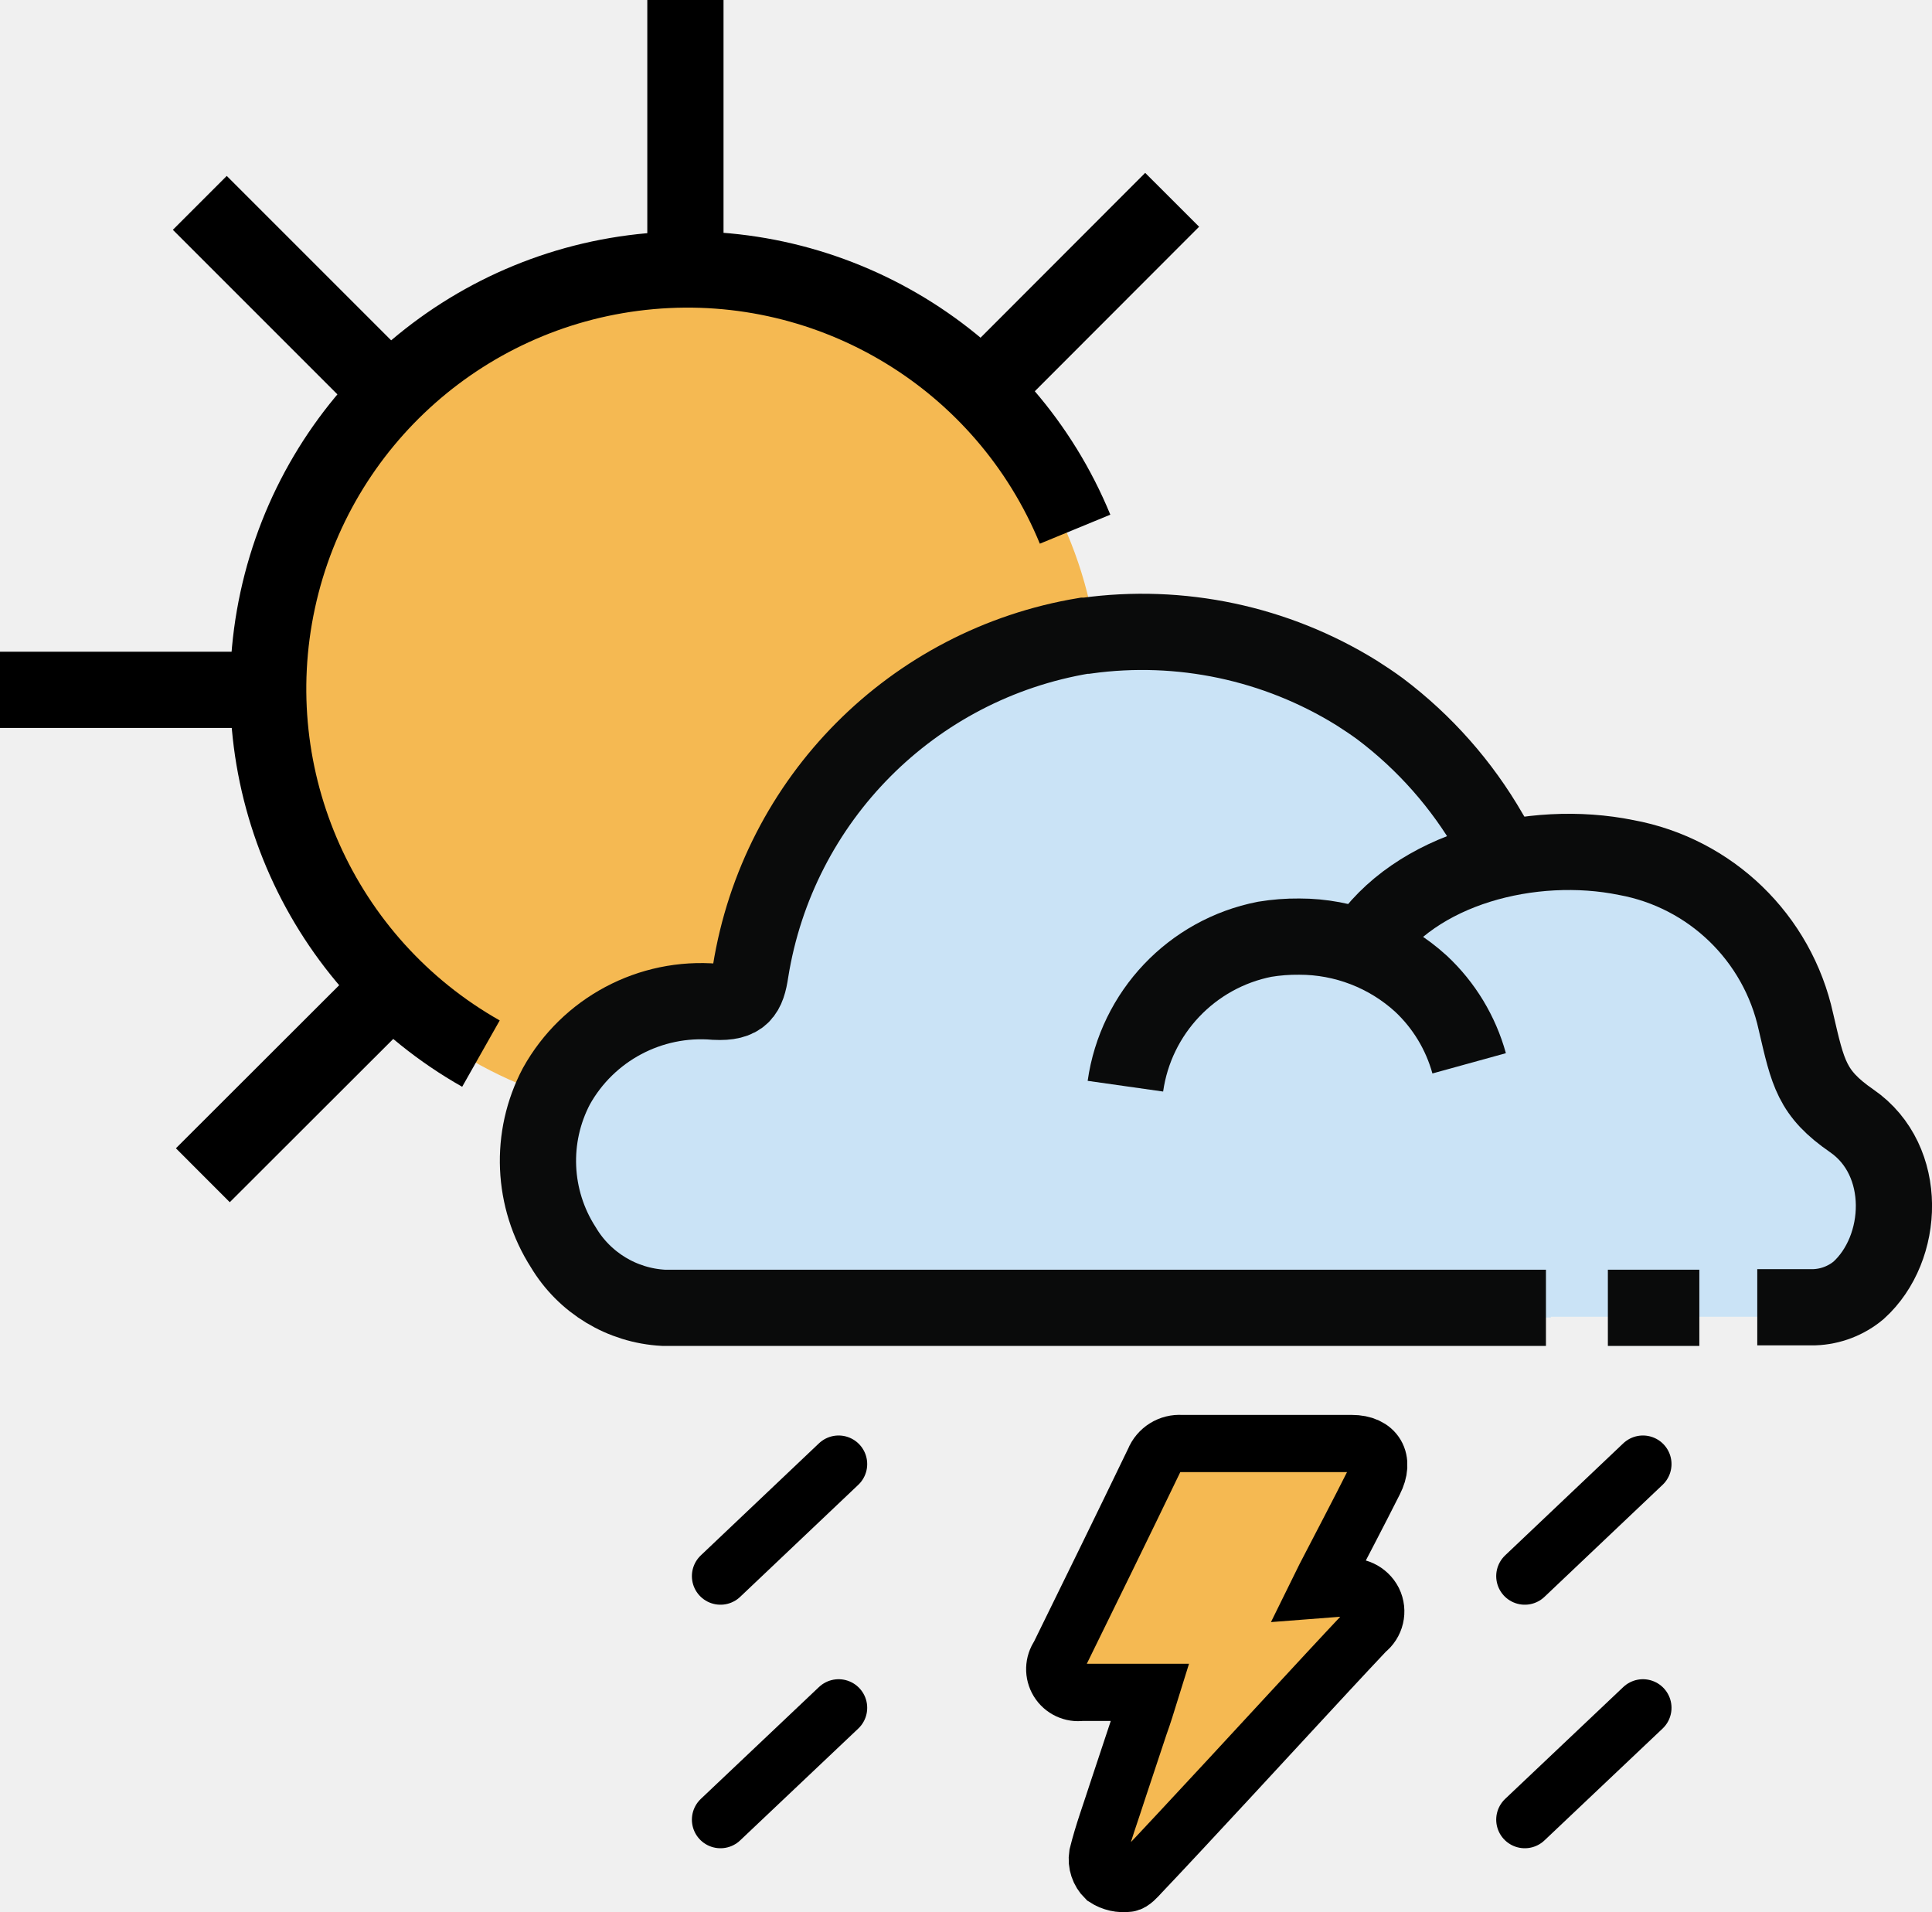
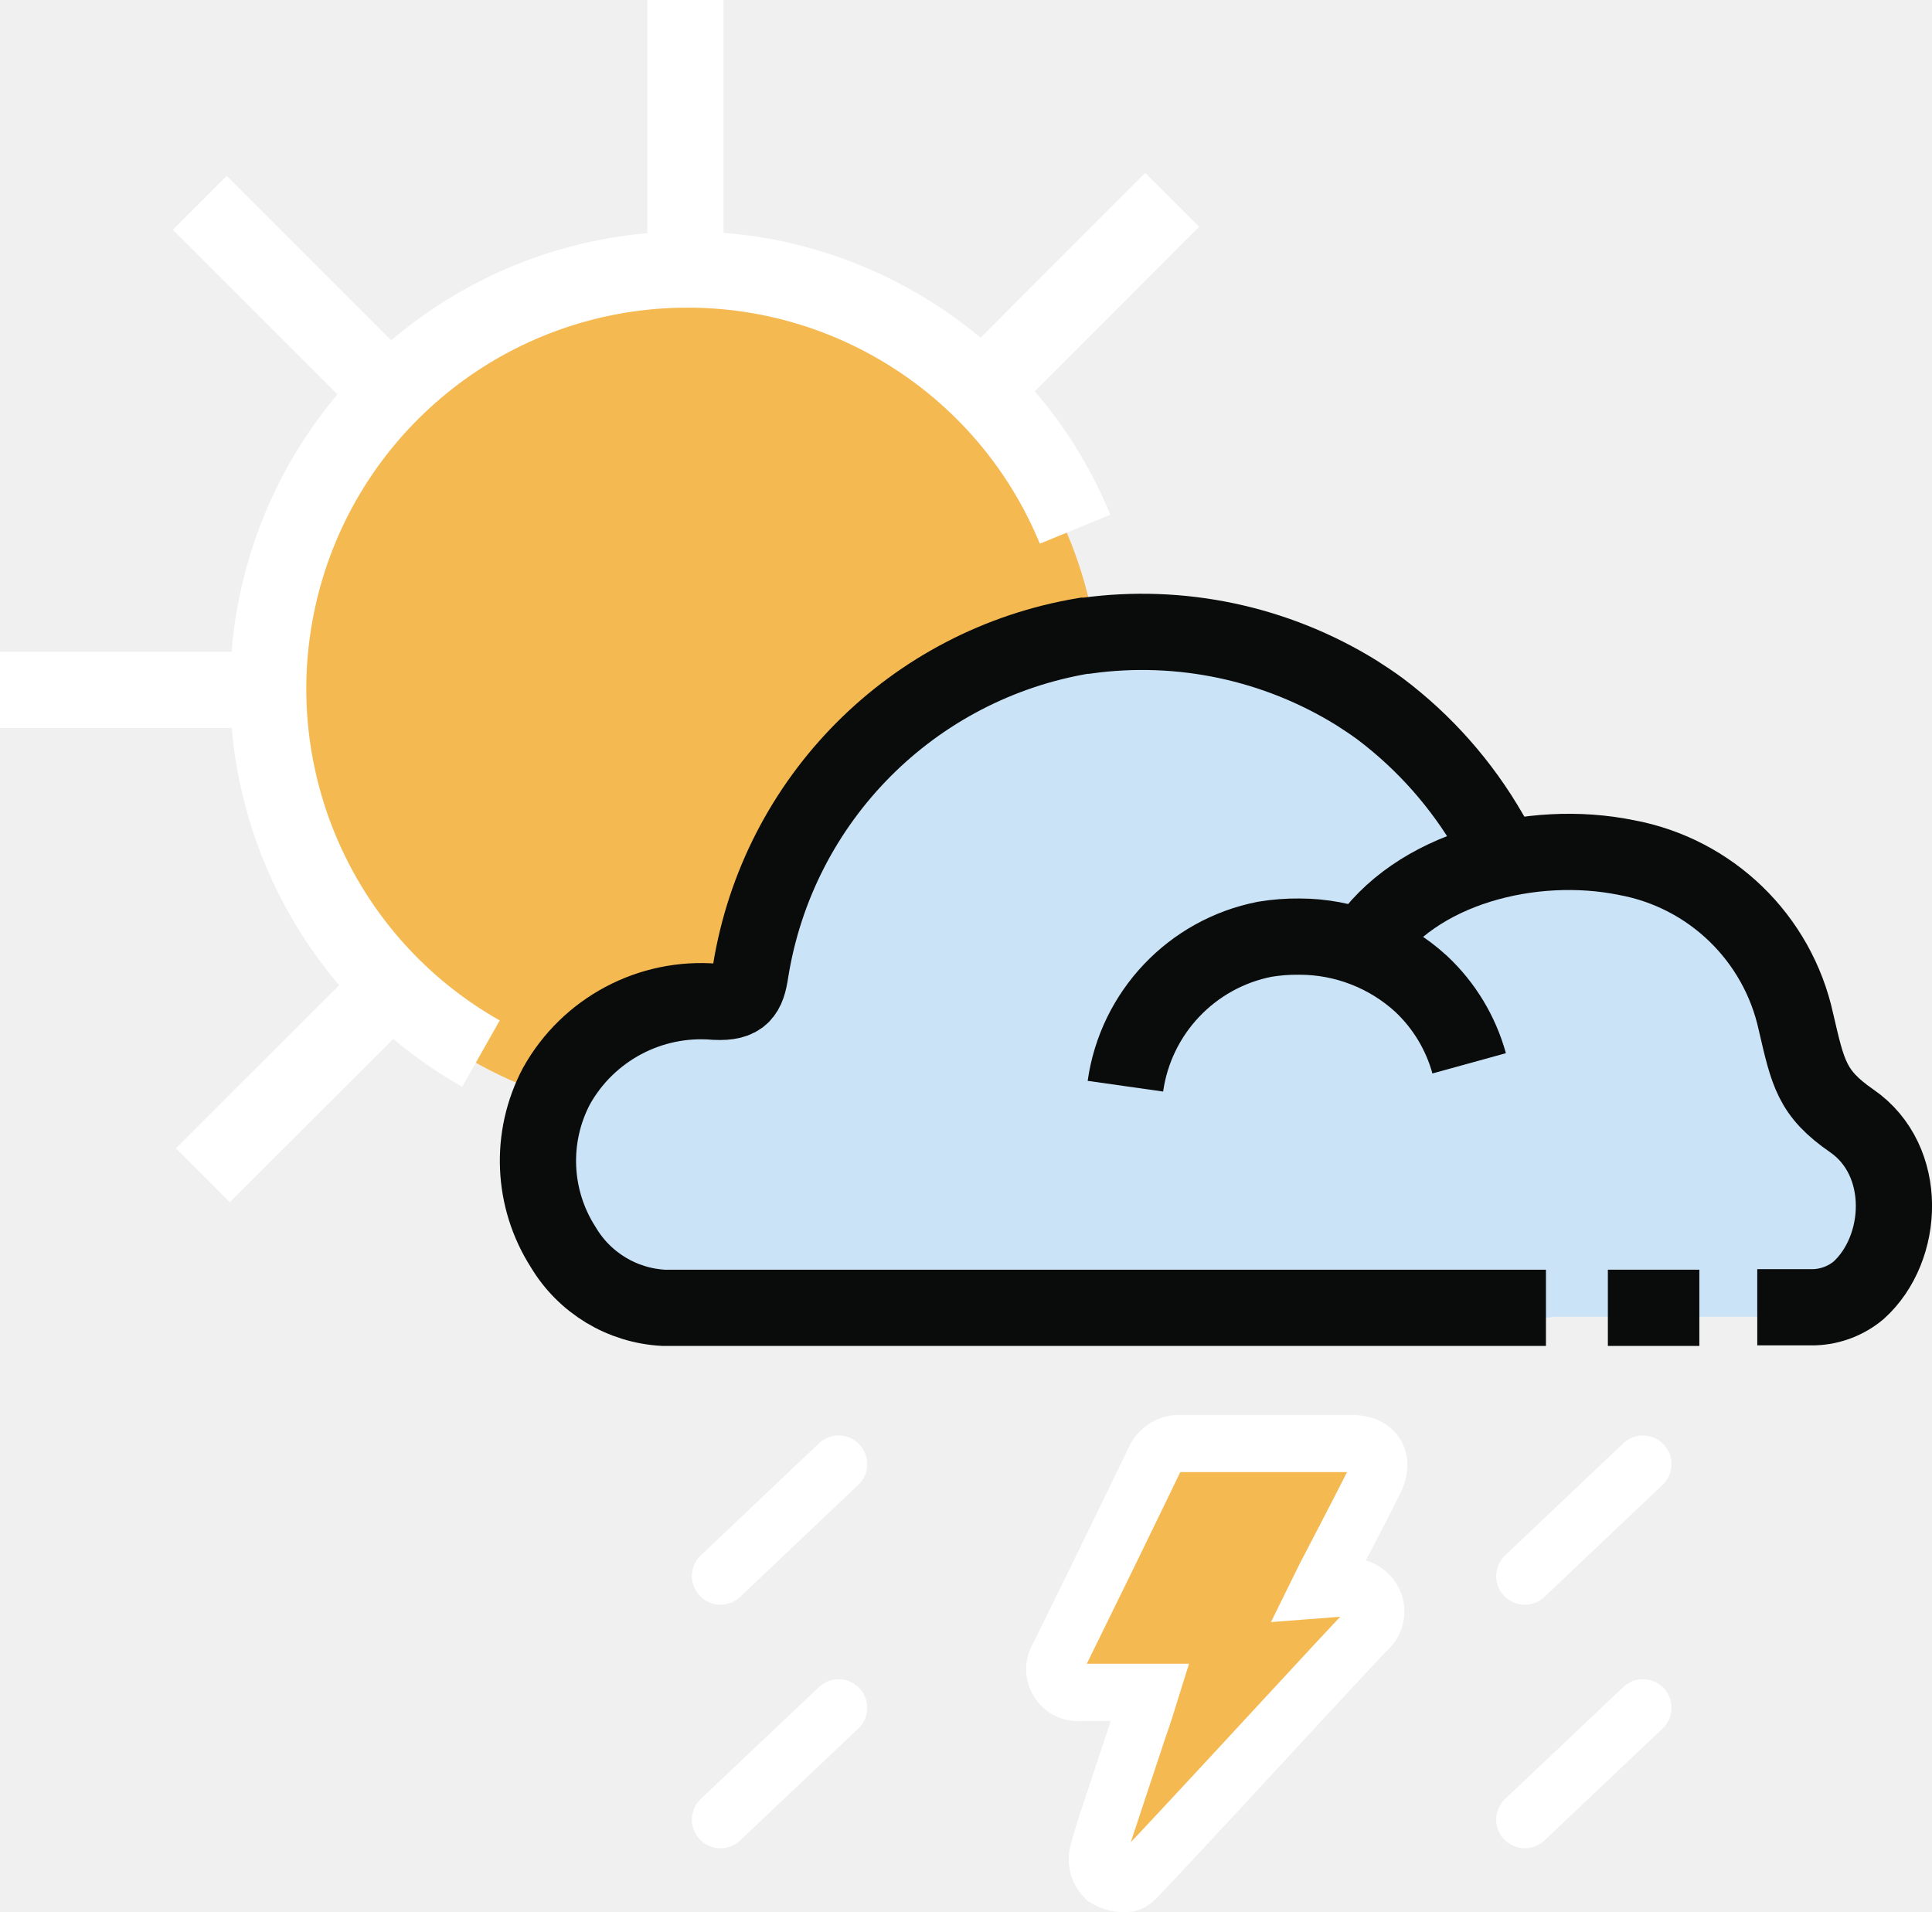
<svg xmlns="http://www.w3.org/2000/svg" viewBox="0 0 101.39 100.33">
  <defs>
-     <style>.cls-1{fill:#f5b952;}.cls-2{fill:#cae3f6;}.cls-3,.cls-4,.cls-5,.cls-6,.cls-7{fill:none;stroke-miterlimit:10;}.cls-3,.cls-4,.cls-5,.cls-6{stroke:#000;}.cls-3,.cls-4{stroke-width:3px;}.cls-4{stroke-linecap:round;}.cls-5,.cls-6,.cls-7{stroke-width:4px;}.cls-6{stroke-linecap:square;}.cls-7{stroke:#0a0b0b;}</style>
+     <style>.cls-1{fill:#f5b952;}.cls-2{fill:#cae3f6;}.cls-3,.cls-4,.cls-5,.cls-6,.cls-7{fill:none;stroke-miterlimit:10;}.cls-3,.cls-4,.cls-5,.cls-6{stroke:#fff;}.cls-3,.cls-4{stroke-width:3px;}.cls-4{stroke-linecap:round;}.cls-5,.cls-6,.cls-7{stroke-width:4px;}.cls-6{stroke-linecap:square;}.cls-7{stroke:#0a0b0b;}</style>
  </defs>
  <g id="Layer_2" data-name="Layer 2">
    <g id="Layer_1-2" data-name="Layer 1">
      <path class="cls-1" d="M59.25,98.43c1.92-2,7.83-8.42,7.83-8.42h0c1.36-1.47,2.67-2.89,4-4.3a1.29,1.29,0,0,0,.39-1.57A1.34,1.34,0,0,0,70,83.45c-.43,0-.86.07-1.38.11.14-.28.23-.48.33-.67l2.59-5c.58-1.13.06-2-1.18-2-3,0-6,0-8.95,0a1.41,1.41,0,0,0-1.42.89c-1.66,3.41-3.33,6.83-5,10.24A1.24,1.24,0,0,0,56.17,89h3.6c-.19.61-.35,1.17-.56,1.72L58.11,94c-.4,1.22-.82,2.34-1.1,3.48a1.44,1.44,0,0,0,.34,1.17,1.77,1.77,0,0,0,1.2.27C58.8,98.94,59.05,98.65,59.25,98.43Z" />
      <path class="cls-1" d="M35.74,14.58a22,22,0,1,0,22,22A22,22,0,0,0,35.74,14.58Z" />
      <path class="cls-2" d="M81.39,69.14H35a6.57,6.57,0,0,1-5.27-3.24,8.54,8.54,0,0,1,8-13.12c1.4.07,1.69-.45,1.86-1.63A21.44,21.44,0,0,1,57.12,33.3l.11,0a21,21,0,0,1,14.2,3.06c.42.25.83.54,1.25.85a22.12,22.12,0,0,1,5.75,6.61L79.1,45" />
      <path class="cls-2" d="M59.29,57.27a9.25,9.25,0,0,1,7.32-7.84,10.54,10.54,0,0,1,1.81-.14,9.41,9.41,0,0,1,6.4,2.51,9.11,9.11,0,0,1,2.53,4.3" />
      <path class="cls-2" d="M71.81,49.87c2.69-4.2,8.86-5.74,13.79-4.71a11.26,11.26,0,0,1,8.92,8.75c.63,2.76.83,3.81,2.93,5.29,3,2.1,2.78,6.8.36,9a3.78,3.78,0,0,1-2.32.9h-16" />
      <line class="cls-2" x1="84.64" y1="69.13" x2="89.44" y2="69.13" />
      <path class="cls-3" d="M59.87,98.3c1.91-2,7.83-8.42,7.83-8.42h0c1.36-1.47,2.67-2.89,4-4.3A1.28,1.28,0,0,0,72.07,84a1.33,1.33,0,0,0-1.48-.69c-.43.05-.87.07-1.38.11l.33-.67c.86-1.66,1.73-3.31,2.58-5,.58-1.13.07-2-1.18-2-3,0-6,0-8.94,0a1.43,1.43,0,0,0-1.43.89c-1.65,3.42-3.32,6.83-5,10.25a1.23,1.23,0,0,0,1.18,1.92h3.61c-.19.61-.36,1.17-.56,1.72l-1.11,3.34c-.39,1.22-.81,2.34-1.09,3.48A1.4,1.4,0,0,0,58,98.56a1.79,1.79,0,0,0,1.21.27C59.41,98.81,59.67,98.52,59.87,98.3Z" />
      <line class="cls-4" x1="86.22" y1="89.62" x2="80.02" y2="95.49" />
      <line class="cls-4" x1="44.01" y1="89.62" x2="37.81" y2="95.49" />
      <line class="cls-4" x1="86.22" y1="76.83" x2="80.02" y2="82.71" />
      <line class="cls-4" x1="44.01" y1="76.83" x2="37.81" y2="82.71" />
      <path class="cls-5" d="M56.42,27.77A22,22,0,1,0,25.24,55.29" />
      <line class="cls-6" x1="35.97" y1="14.01" x2="35.97" y2="2" />
      <line class="cls-6" x1="14.01" y1="36.2" x2="2" y2="36.2" />
      <line class="cls-6" x1="20.4" y1="20.56" x2="11.9" y2="12.06" />
      <line class="cls-6" x1="51.61" y1="20.4" x2="60.1" y2="11.9" />
      <line class="cls-6" x1="20.56" y1="51.77" x2="12.06" y2="60.26" />
      <path class="cls-7" d="M81.13,68.63H34.82a6.53,6.53,0,0,1-5.26-3.18A8.4,8.4,0,0,1,29.2,57a8.69,8.69,0,0,1,8.33-4.43c1.4.07,1.69-.44,1.86-1.6A21.26,21.26,0,0,1,56.9,33.36l.11,0a21.37,21.37,0,0,1,14.18,3c.41.26.83.54,1.24.84a21.74,21.74,0,0,1,5.75,6.51l.67,1.13" />
      <path class="cls-7" d="M59.06,57a9.17,9.17,0,0,1,7.31-7.71,10.54,10.54,0,0,1,1.81-.14,9.47,9.47,0,0,1,6.39,2.47A9,9,0,0,1,77.1,55.8" />
      <path class="cls-7" d="M71.57,49.67C74.25,45.54,80.41,44,85.34,45a11.19,11.19,0,0,1,8.91,8.62c.63,2.71.83,3.75,2.93,5.2,3,2.07,2.78,6.7.36,8.89a3.83,3.83,0,0,1-2.32.89h-3" />
      <line class="cls-7" x1="84.38" y1="68.63" x2="89.18" y2="68.63" />
    </g>
  </g>
</svg>
